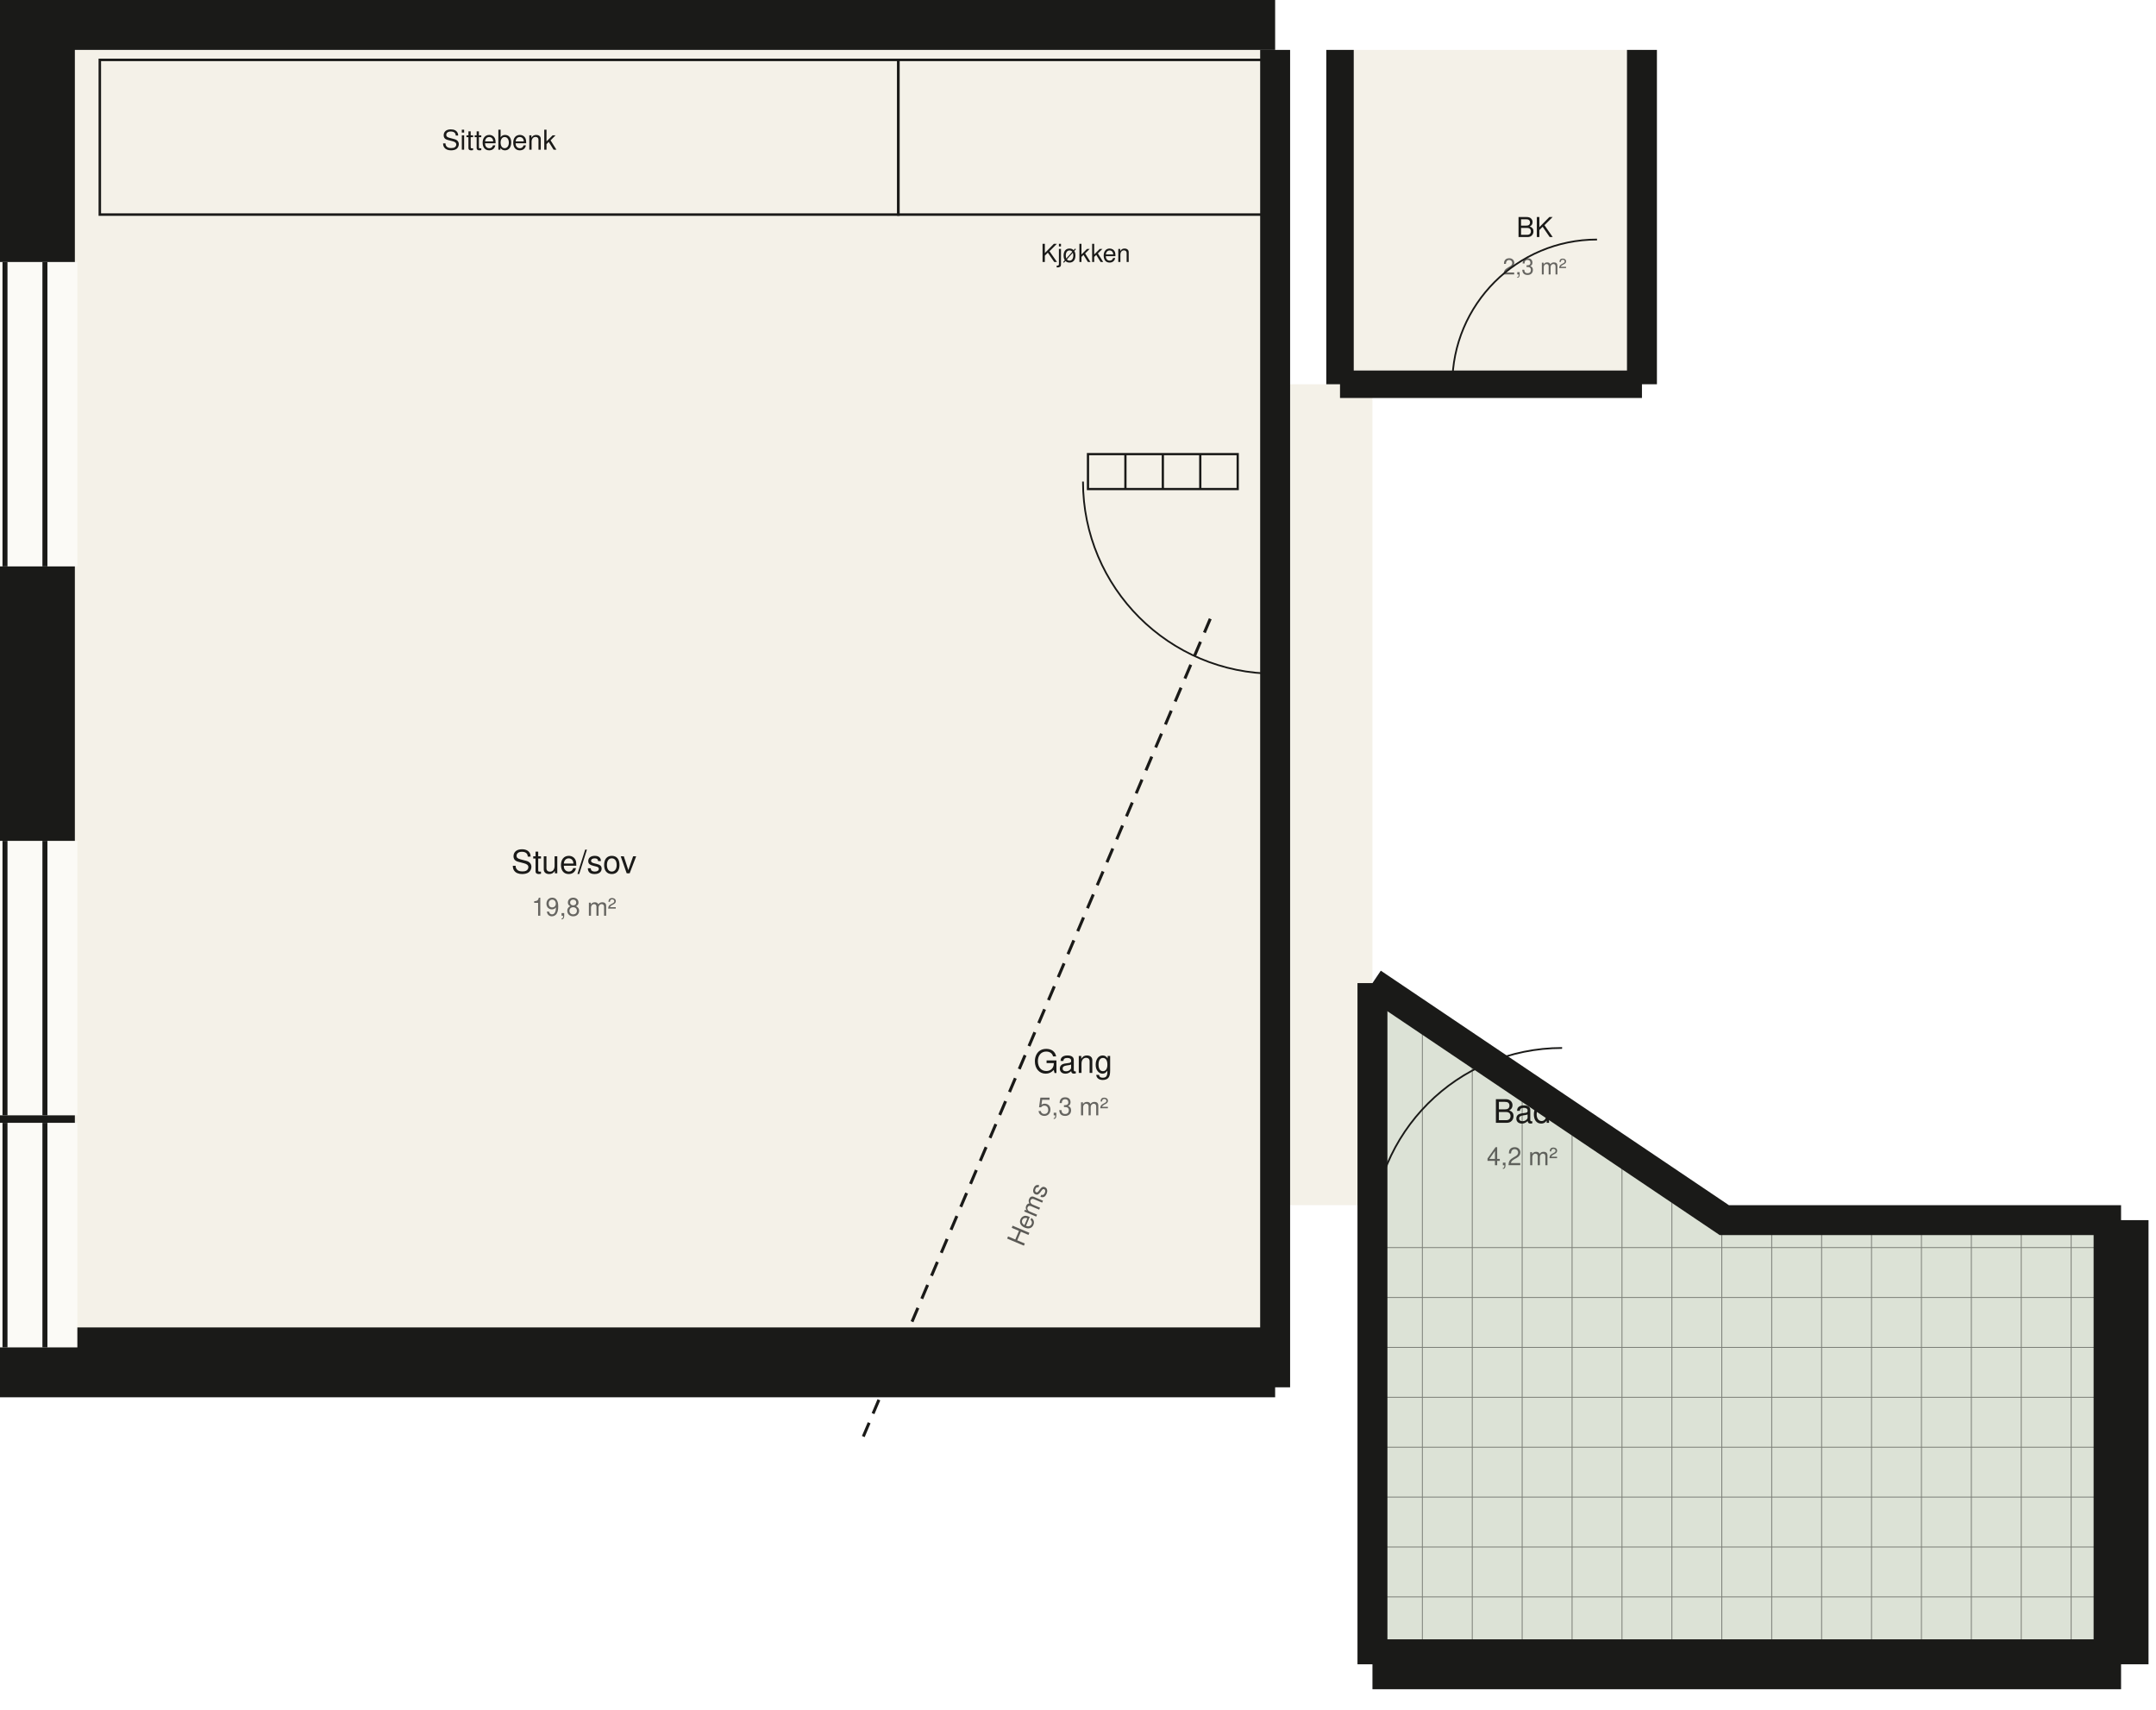
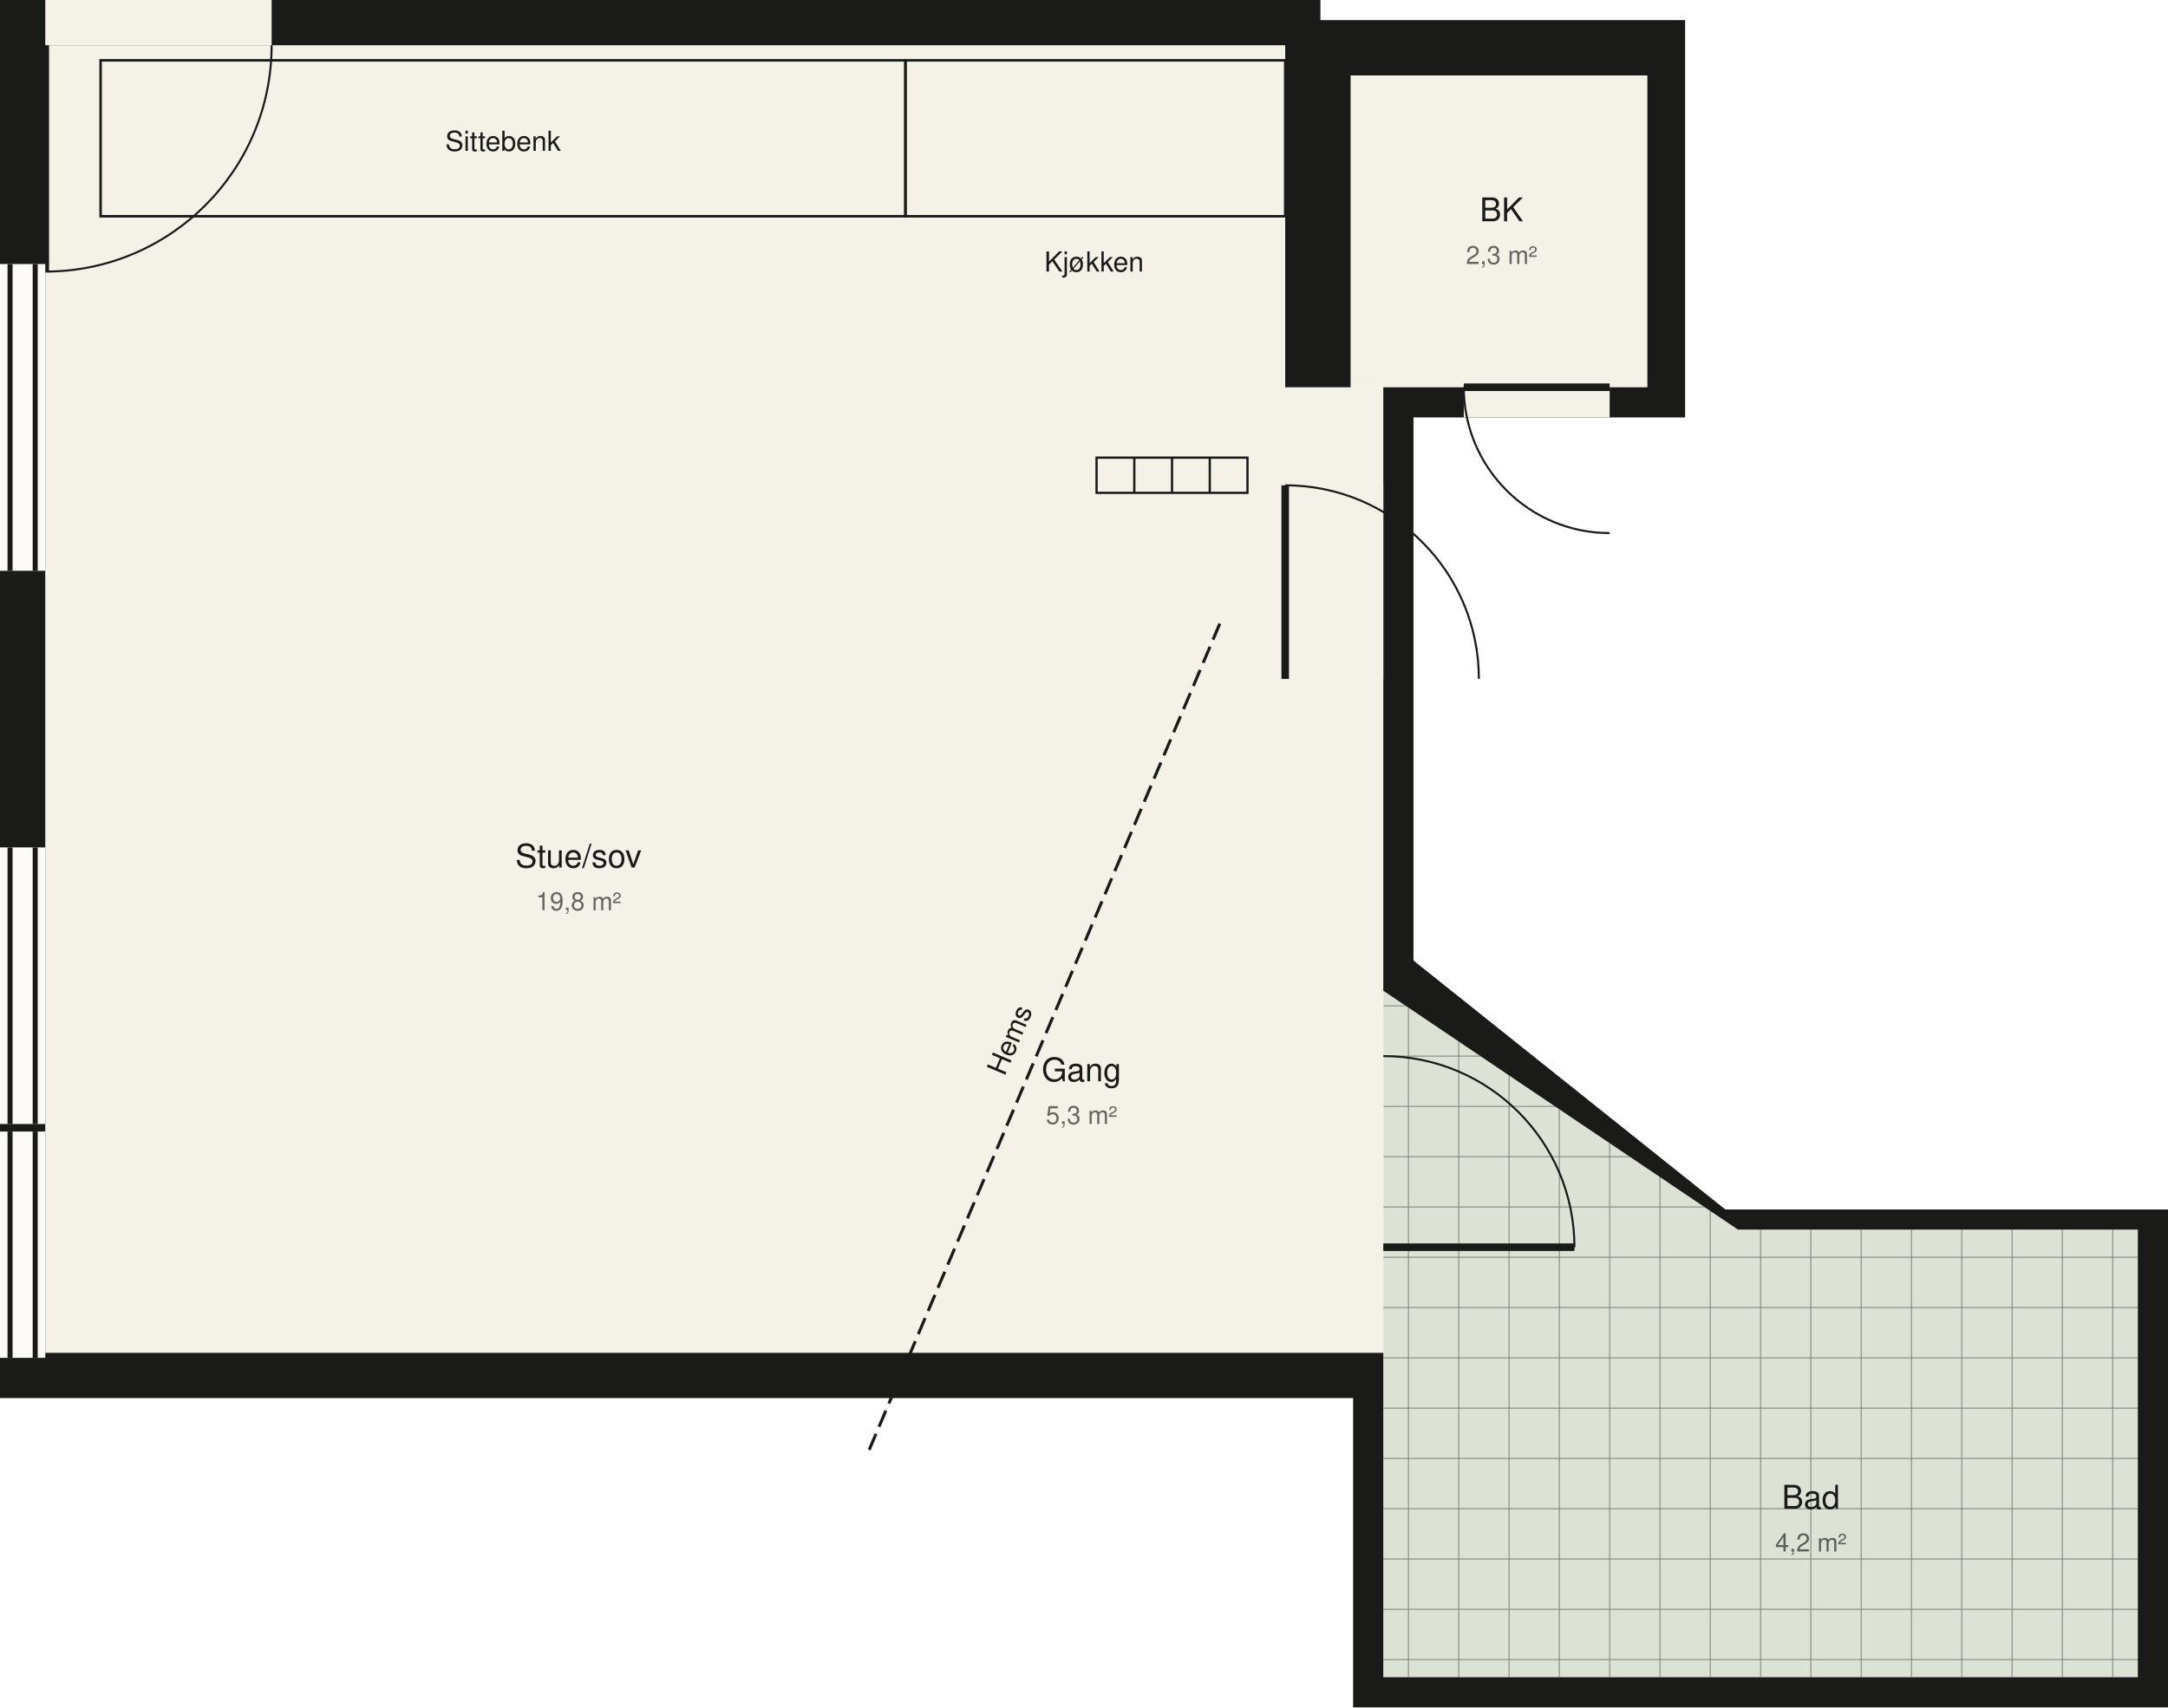
- <svg xmlns="http://www.w3.org/2000/svg" viewBox="0 0 864 685">
-   <rect x="20" y="20" width="491" height="536" fill="#F4F1E8" />
-   <rect x="511" y="154" width="39" height="329" fill="#F4F1E8" />
-   <path d="M 550 394 L 691 489 L 850 489 L 850 667 L 550 667 Z" fill="#DCE2D6" />
-   <rect x="537" y="20" width="121" height="134" fill="#F4F1E8" />
-   <clipPath id="badclip">
-     <path d="M 550 394 L 691 489 L 850 489 L 850 667 L 550 667 Z" />
+ <svg xmlns="http://www.w3.org/2000/svg" viewBox="0 0 862 679">
+   <polygon points="18,18 511,18 511,154 550,154 550,538 18,538" fill="#F4F1E8" />
+   <polygon points="550,394 691,489 850,489 850,667 550,667" fill="#DCE2D6" />
+   <polygon points="537,30 655,30 655,154 537,154" fill="#F4F1E8" />
+   <clipPath id="bad1">
+     <polygon points="550,394 691,489 850,489 850,667 550,667" />
  </clipPath>
-   <g stroke="#1A1A18" stroke-width="0.35" opacity="0.5" clip-path="url(#badclip)">
-     <line x1="570" y1="394" x2="570" y2="667" />
-     <line x1="590" y1="394" x2="590" y2="667" />
-     <line x1="610" y1="394" x2="610" y2="667" />
-     <line x1="630" y1="394" x2="630" y2="667" />
-     <line x1="650" y1="394" x2="650" y2="667" />
-     <line x1="670" y1="394" x2="670" y2="667" />
-     <line x1="690" y1="394" x2="690" y2="667" />
-     <line x1="710" y1="394" x2="710" y2="667" />
-     <line x1="730" y1="394" x2="730" y2="667" />
-     <line x1="750" y1="394" x2="750" y2="667" />
-     <line x1="770" y1="394" x2="770" y2="667" />
-     <line x1="790" y1="394" x2="790" y2="667" />
-     <line x1="810" y1="394" x2="810" y2="667" />
-     <line x1="830" y1="394" x2="830" y2="667" />
+   <g clip-path="url(#bad1)" stroke="#1A1A18" stroke-width="0.35" opacity="0.5">
+     <line x1="560" y1="394" x2="560" y2="667" />
+     <line x1="580" y1="394" x2="580" y2="667" />
+     <line x1="600" y1="394" x2="600" y2="667" />
+     <line x1="620" y1="394" x2="620" y2="667" />
+     <line x1="640" y1="394" x2="640" y2="667" />
+     <line x1="660" y1="394" x2="660" y2="667" />
+     <line x1="680" y1="394" x2="680" y2="667" />
+     <line x1="700" y1="394" x2="700" y2="667" />
+     <line x1="720" y1="394" x2="720" y2="667" />
+     <line x1="740" y1="394" x2="740" y2="667" />
+     <line x1="760" y1="394" x2="760" y2="667" />
+     <line x1="780" y1="394" x2="780" y2="667" />
+     <line x1="800" y1="394" x2="800" y2="667" />
+     <line x1="820" y1="394" x2="820" y2="667" />
+     <line x1="840" y1="394" x2="840" y2="667" />
+     <line x1="550" y1="400" x2="850" y2="400" />
+     <line x1="550" y1="420" x2="850" y2="420" />
+     <line x1="550" y1="440" x2="850" y2="440" />
+     <line x1="550" y1="460" x2="850" y2="460" />
+     <line x1="550" y1="480" x2="850" y2="480" />
    <line x1="550" y1="500" x2="850" y2="500" />
    <line x1="550" y1="520" x2="850" y2="520" />
    <line x1="550" y1="540" x2="850" y2="540" />
    <line x1="550" y1="560" x2="850" y2="560" />
    <line x1="550" y1="580" x2="850" y2="580" />
    <line x1="550" y1="600" x2="850" y2="600" />
    <line x1="550" y1="620" x2="850" y2="620" />
    <line x1="550" y1="640" x2="850" y2="640" />
    <line x1="550" y1="660" x2="850" y2="660" />
  </g>
-   <line x1="485" y1="248" x2="345" y2="578" stroke="#1A1A18" stroke-width="1.2" stroke-dasharray="6 4" />
-   <text x="410" y="500" font-family="Helvetica" font-size="10" fill="#1A1A18" opacity="0.7" transform="rotate(-67 410 500)">Hems</text>
-   <line x1="511" y1="20" x2="511" y2="556" stroke="#1A1A18" stroke-width="12" />
-   <line x1="537" y1="20" x2="537" y2="154" stroke="#1A1A18" stroke-width="11" />
-   <line x1="658" y1="20" x2="658" y2="154" stroke="#1A1A18" stroke-width="12" />
-   <line x1="537" y1="154" x2="658" y2="154" stroke="#1A1A18" stroke-width="11" />
-   <line x1="550" y1="394" x2="550" y2="667" stroke="#1A1A18" stroke-width="12" />
-   <path d="M 550 394 L 691 489 L 850 489" fill="none" stroke="#1A1A18" stroke-width="12" />
-   <line x1="511" y1="193" x2="511" y2="270" stroke="#1A1A18" stroke-width="1" />
-   <path d="M 511 270 A 77 77 0 0 1 434 193" fill="none" stroke="#1A1A18" stroke-width="0.7" />
-   <line x1="640" y1="154" x2="582" y2="154" stroke="#1A1A18" stroke-width="1" />
-   <path d="M 582 154 A 58 58 0 0 1 640 96" fill="none" stroke="#1A1A18" stroke-width="0.7" />
-   <line x1="550" y1="420" x2="550" y2="496" stroke="#1A1A18" stroke-width="1" />
-   <path d="M 550 496 A 76 76 0 0 1 626 420" fill="none" stroke="#1A1A18" stroke-width="0.7" />
+   <path d="M 0 0 L 525 0 L 525 8 L 670 8 L 670 166 L 562 166 L 562 382 L 686 481 L 862 481 L 862 679 L 538 679 L 538 556 L 0 556 Z M 18 18 L 511 18 L 511 154 L 550 154 L 550 538 L 18 538 Z M 550 394 L 691 489 L 850 489 L 850 667 L 550 667 Z M 537 30 L 655 30 L 655 154 L 537 154 Z" fill="#1A1A18" fill-rule="evenodd" />
+   <rect x="18" y="0" width="90" height="18" fill="#F4F1E8" />
+   <line x1="18" y1="18" x2="18" y2="108" stroke="#1A1A18" stroke-width="3" />
+   <path d="M 18 108 A 90 90 0 0 0 108 18" fill="none" stroke="#1A1A18" stroke-width="0.8" />
+   <rect x="511" y="193" width="39" height="77" fill="#F4F1E8" />
+   <line x1="511" y1="270" x2="511" y2="193" stroke="#1A1A18" stroke-width="3" />
+   <path d="M 511 193 A 77 77 0 0 1 588 270" fill="none" stroke="#1A1A18" stroke-width="0.8" />
+   <rect x="582" y="154" width="58" height="12" fill="#F4F1E8" />
+   <line x1="640" y1="154" x2="582" y2="154" stroke="#1A1A18" stroke-width="3" />
+   <path d="M 582 154 A 58 58 0 0 0 640 212" fill="none" stroke="#1A1A18" stroke-width="0.8" />
+   <rect x="538" y="420" width="12" height="76" fill="#F4F1E8" />
+   <line x1="550" y1="496" x2="626" y2="496" stroke="#1A1A18" stroke-width="3" />
+   <path d="M 626 496 A 76 76 0 0 0 550 420" fill="none" stroke="#1A1A18" stroke-width="0.8" />
+   <rect x="0" y="105" width="18" height="122" fill="#FBFAF6" />
+   <line x1="4" y1="105" x2="4" y2="227" stroke="#1A1A18" stroke-width="2" />
+   <line x1="14" y1="105" x2="14" y2="227" stroke="#1A1A18" stroke-width="2" />
+   <rect x="0" y="337" width="18" height="110" fill="#FBFAF6" />
+   <line x1="4" y1="337" x2="4" y2="447" stroke="#1A1A18" stroke-width="2" />
+   <line x1="14" y1="337" x2="14" y2="447" stroke="#1A1A18" stroke-width="2" />
+   <rect x="0" y="450" width="18" height="90" fill="#FBFAF6" />
+   <line x1="4" y1="450" x2="4" y2="540" stroke="#1A1A18" stroke-width="2" />
+   <line x1="14" y1="450" x2="14" y2="540" stroke="#1A1A18" stroke-width="2" />
+   <use href="#servant" transform="translate(576 38)" />
+   <use href="#wc" transform="translate(585 575)" />
+   <use href="#servant" transform="translate(640 540)" />
+   <use href="#kvask" transform="translate(386 28)" />
+   <use href="#sofa" transform="translate(40 430)" />
+   <use href="#bord2" transform="translate(250 280)" />
  <rect x="40" y="24" width="320" height="62" fill="none" stroke="#1A1A18" stroke-width="1" />
-   <text x="200" y="60" font-family="Helvetica" font-size="11" text-anchor="middle" fill="#1A1A18">Sittebenk</text>
  <rect x="360" y="24" width="151" height="62" fill="none" stroke="#1A1A18" stroke-width="1" />
-   <use href="#kvask" x="386" y="26" />
-   <text x="435" y="105" font-family="Helvetica" font-size="10" text-anchor="middle" fill="#1A1A18">Kjøkken</text>
-   <g stroke="#1A1A18" stroke-width="0.9" fill="none">
-     <rect x="436" y="182" width="60" height="14" />
-     <line x1="451" y1="182" x2="451" y2="196" />
-     <line x1="466" y1="182" x2="466" y2="196" />
-     <line x1="481" y1="182" x2="481" y2="196" />
+   <rect x="436" y="182" width="60" height="14" fill="none" stroke="#1A1A18" stroke-width="0.9" />
+   <line x1="451" y1="182" x2="451" y2="196" stroke="#1A1A18" stroke-width="0.9" />
+   <line x1="466" y1="182" x2="466" y2="196" stroke="#1A1A18" stroke-width="0.9" />
+   <line x1="481" y1="182" x2="481" y2="196" stroke="#1A1A18" stroke-width="0.9" />
+   <polygon points="485,248 345,578" fill="none" stroke="#1A1A18" stroke-width="1.2" stroke-dasharray="6 4" />
+   <text x="200" y="60" font-family="Helvetica" font-size="11" fill="#1A1A18" text-anchor="middle">Sittebenk</text>
+   <text x="435" y="108" font-family="Helvetica" font-size="11" fill="#1A1A18" text-anchor="middle">Kjøkken</text>
+   <text x="405" y="415" font-family="Helvetica" font-size="11" fill="#1A1A18" text-anchor="middle" transform="rotate(-67 405 415)">Hems</text>
+   <g font-family="Helvetica" fill="#1A1A18" text-anchor="middle">
+     <text x="230" y="345" font-size="13">Stue/sov</text>
+     <text x="230" y="362" font-size="10" opacity="0.65">19,8 m²</text>
  </g>
-   <use href="#servant" x="576" y="28" />
-   <use href="#wc" x="585" y="575" />
-   <use href="#servant" x="640" y="540" />
-   <use href="#sofa" x="40" y="430" />
-   <use href="#bord2" x="250" y="280" />
-   <line x1="0" y1="10" x2="511" y2="10" stroke="#1A1A18" stroke-width="20" />
-   <line x1="10" y1="0" x2="10" y2="556" stroke="#1A1A18" stroke-width="40" />
-   <line x1="0" y1="546" x2="511" y2="546" stroke="#1A1A18" stroke-width="28" />
-   <line x1="850" y1="489" x2="850" y2="667" stroke="#1A1A18" stroke-width="22" />
-   <line x1="550" y1="667" x2="850" y2="667" stroke="#1A1A18" stroke-width="20" />
-   <g>
-     <line x1="10" y1="105" x2="10" y2="227" stroke="#FBFAF6" stroke-width="42" />
-     <line x1="2" y1="105" x2="2" y2="227" stroke="#1A1A18" stroke-width="2" />
-     <line x1="18" y1="105" x2="18" y2="227" stroke="#1A1A18" stroke-width="2" />
-     <line x1="10" y1="337" x2="10" y2="447" stroke="#FBFAF6" stroke-width="42" />
-     <line x1="2" y1="337" x2="2" y2="447" stroke="#1A1A18" stroke-width="2" />
-     <line x1="18" y1="337" x2="18" y2="447" stroke="#1A1A18" stroke-width="2" />
-     <line x1="10" y1="450" x2="10" y2="540" stroke="#FBFAF6" stroke-width="42" />
-     <line x1="2" y1="450" x2="2" y2="540" stroke="#1A1A18" stroke-width="2" />
-     <line x1="18" y1="450" x2="18" y2="540" stroke="#1A1A18" stroke-width="2" />
+   <g font-family="Helvetica" fill="#1A1A18" text-anchor="middle">
+     <text x="430" y="430" font-size="13">Gang</text>
+     <text x="430" y="447" font-size="10" opacity="0.65">5,3 m²</text>
  </g>
-   <g font-family="Helvetica" fill="#1A1A18">
-     <text x="230" y="350" font-size="13" text-anchor="middle">Stue/sov</text>
-     <text x="230" y="367" font-size="10" text-anchor="middle" opacity="0.65">19,8 m²</text>
-     <text x="430" y="430" font-size="13" text-anchor="middle">Gang</text>
-     <text x="430" y="447" font-size="10" text-anchor="middle" opacity="0.65">5,3 m²</text>
-     <text x="610" y="450" font-size="13" text-anchor="middle">Bad</text>
-     <text x="610" y="467" font-size="10" text-anchor="middle" opacity="0.65">4,2 m²</text>
-     <text x="615" y="95" font-size="11" text-anchor="middle">BK</text>
-     <text x="615" y="110" font-size="9" text-anchor="middle" opacity="0.65">2,3 m²</text>
+   <g font-family="Helvetica" fill="#1A1A18" text-anchor="middle">
+     <text x="720" y="600" font-size="13">Bad</text>
+     <text x="720" y="617" font-size="10" opacity="0.65">4,2 m²</text>
+   </g>
+   <g font-family="Helvetica" fill="#1A1A18" text-anchor="middle">
+     <text x="597" y="88" font-size="13">BK</text>
+     <text x="597" y="105" font-size="10" opacity="0.65">2,3 m²</text>
  </g>
</svg>
